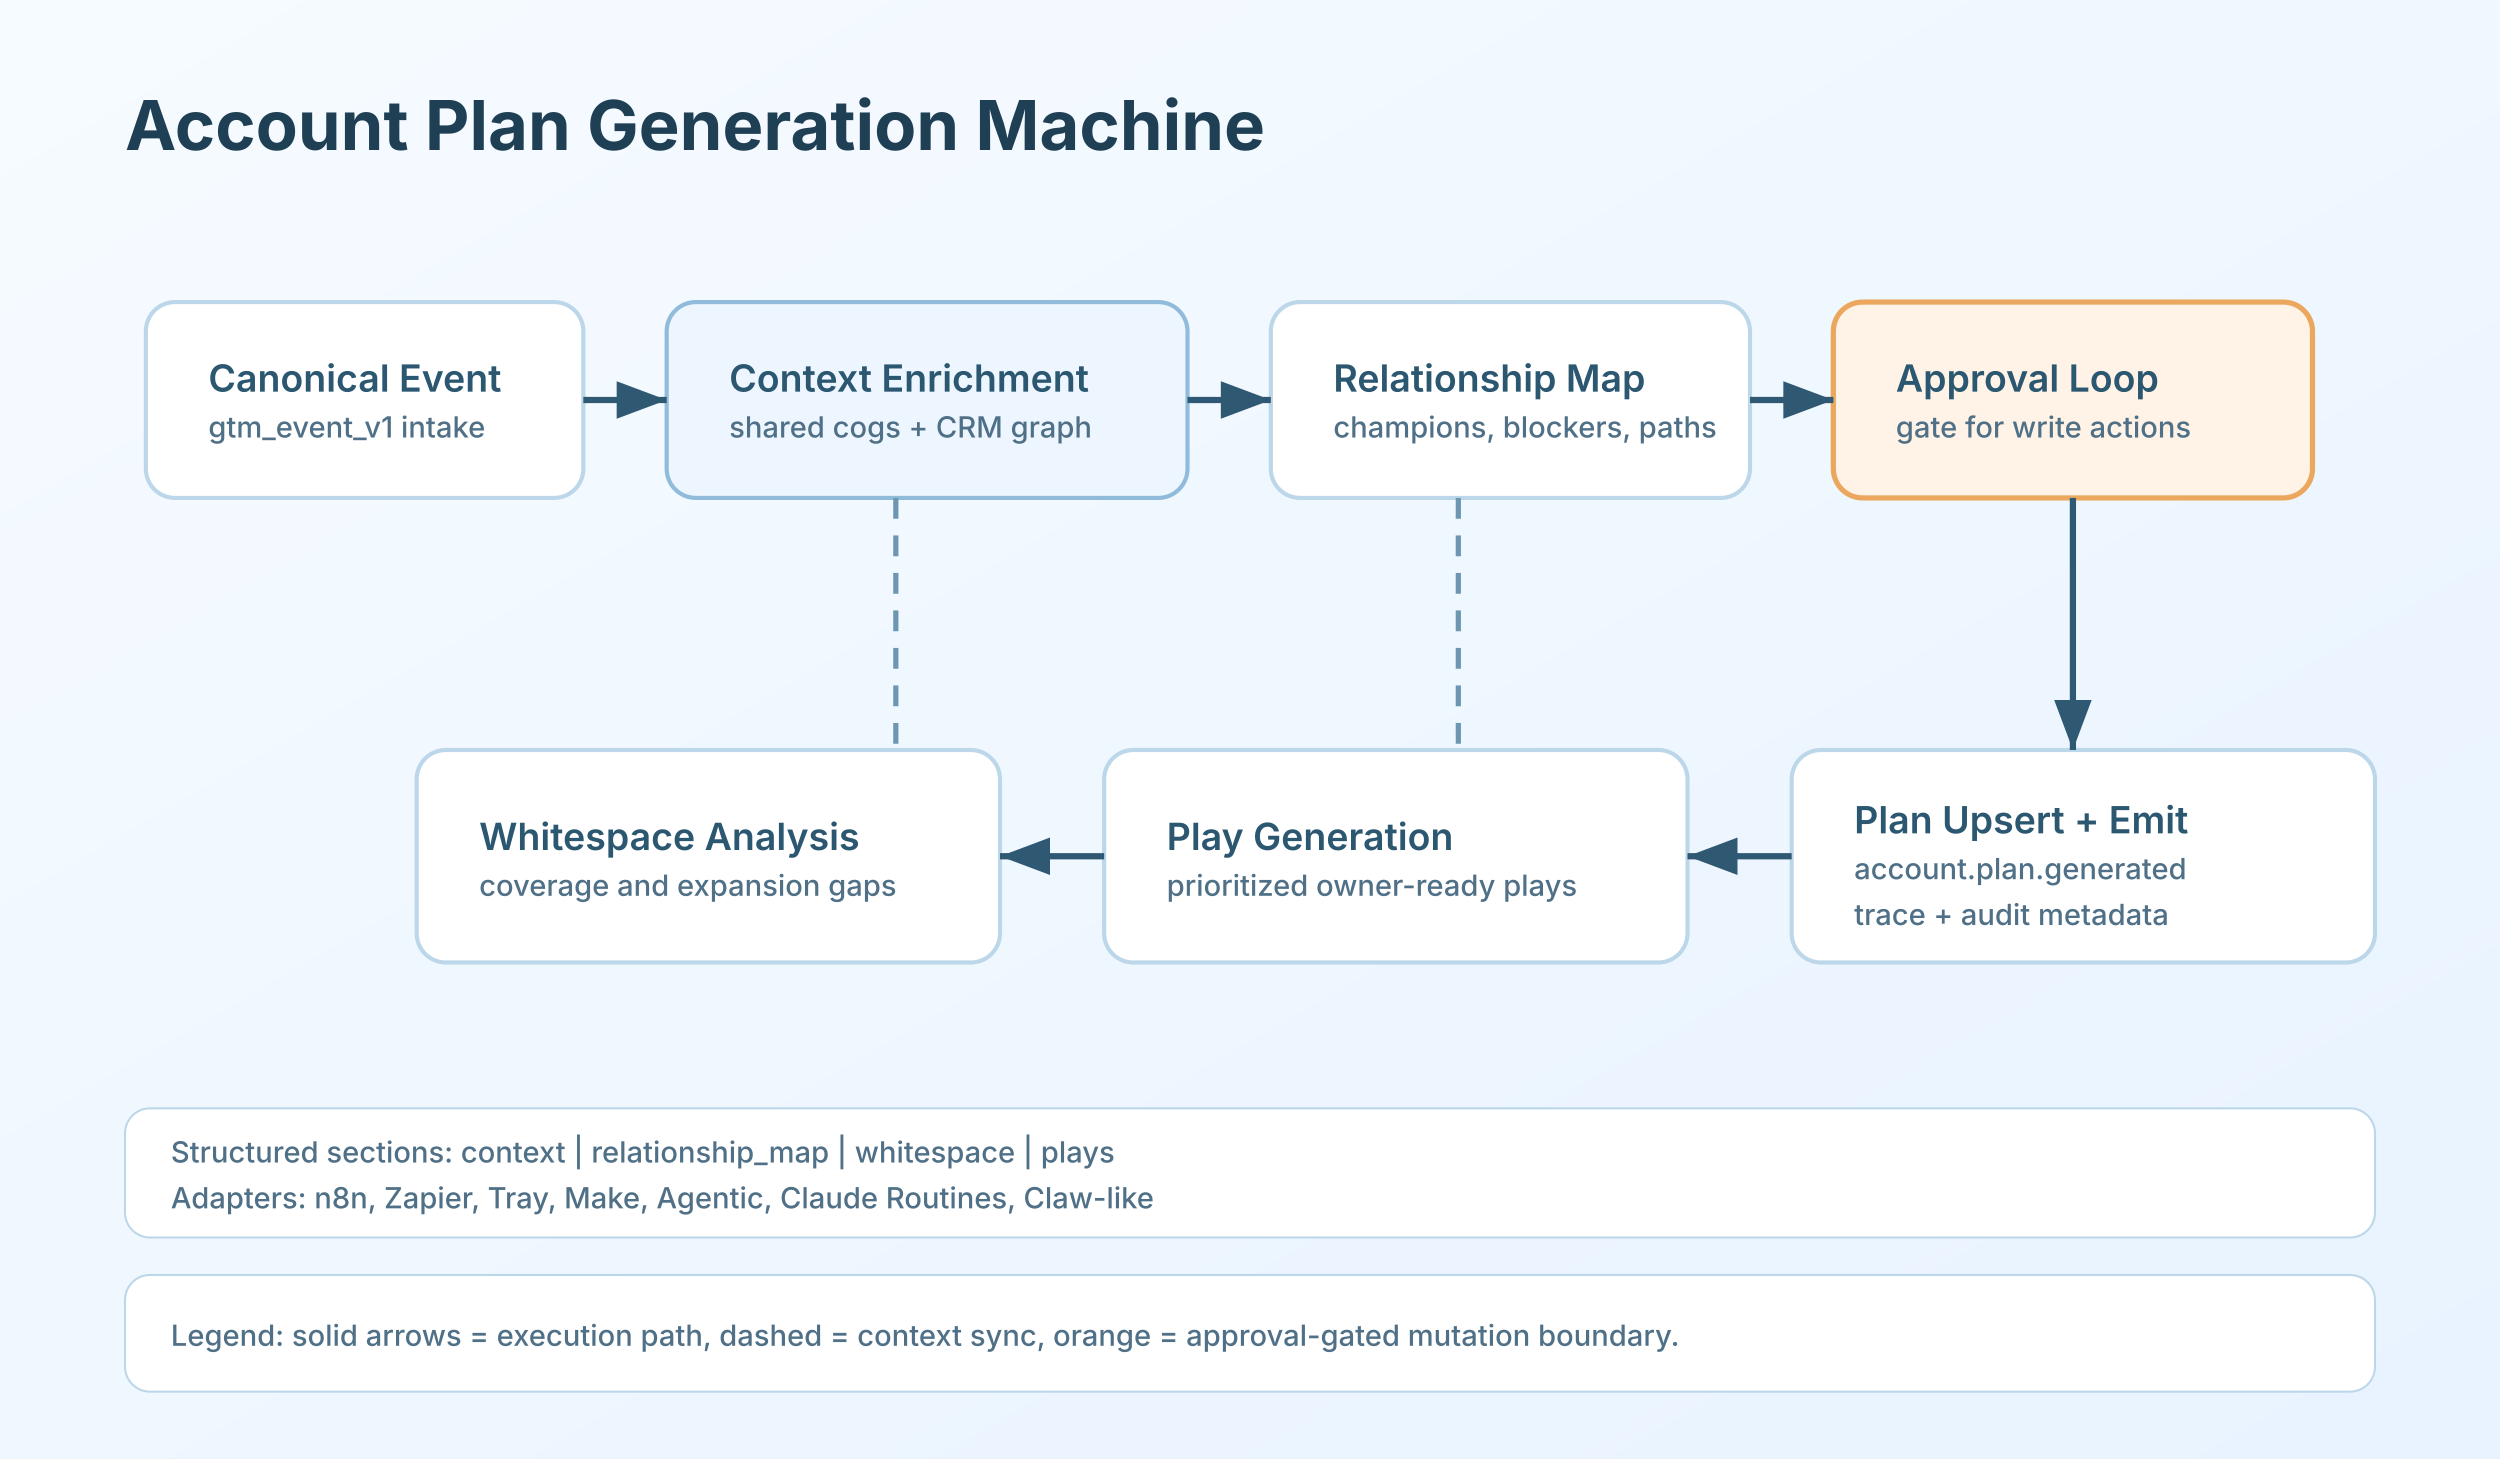
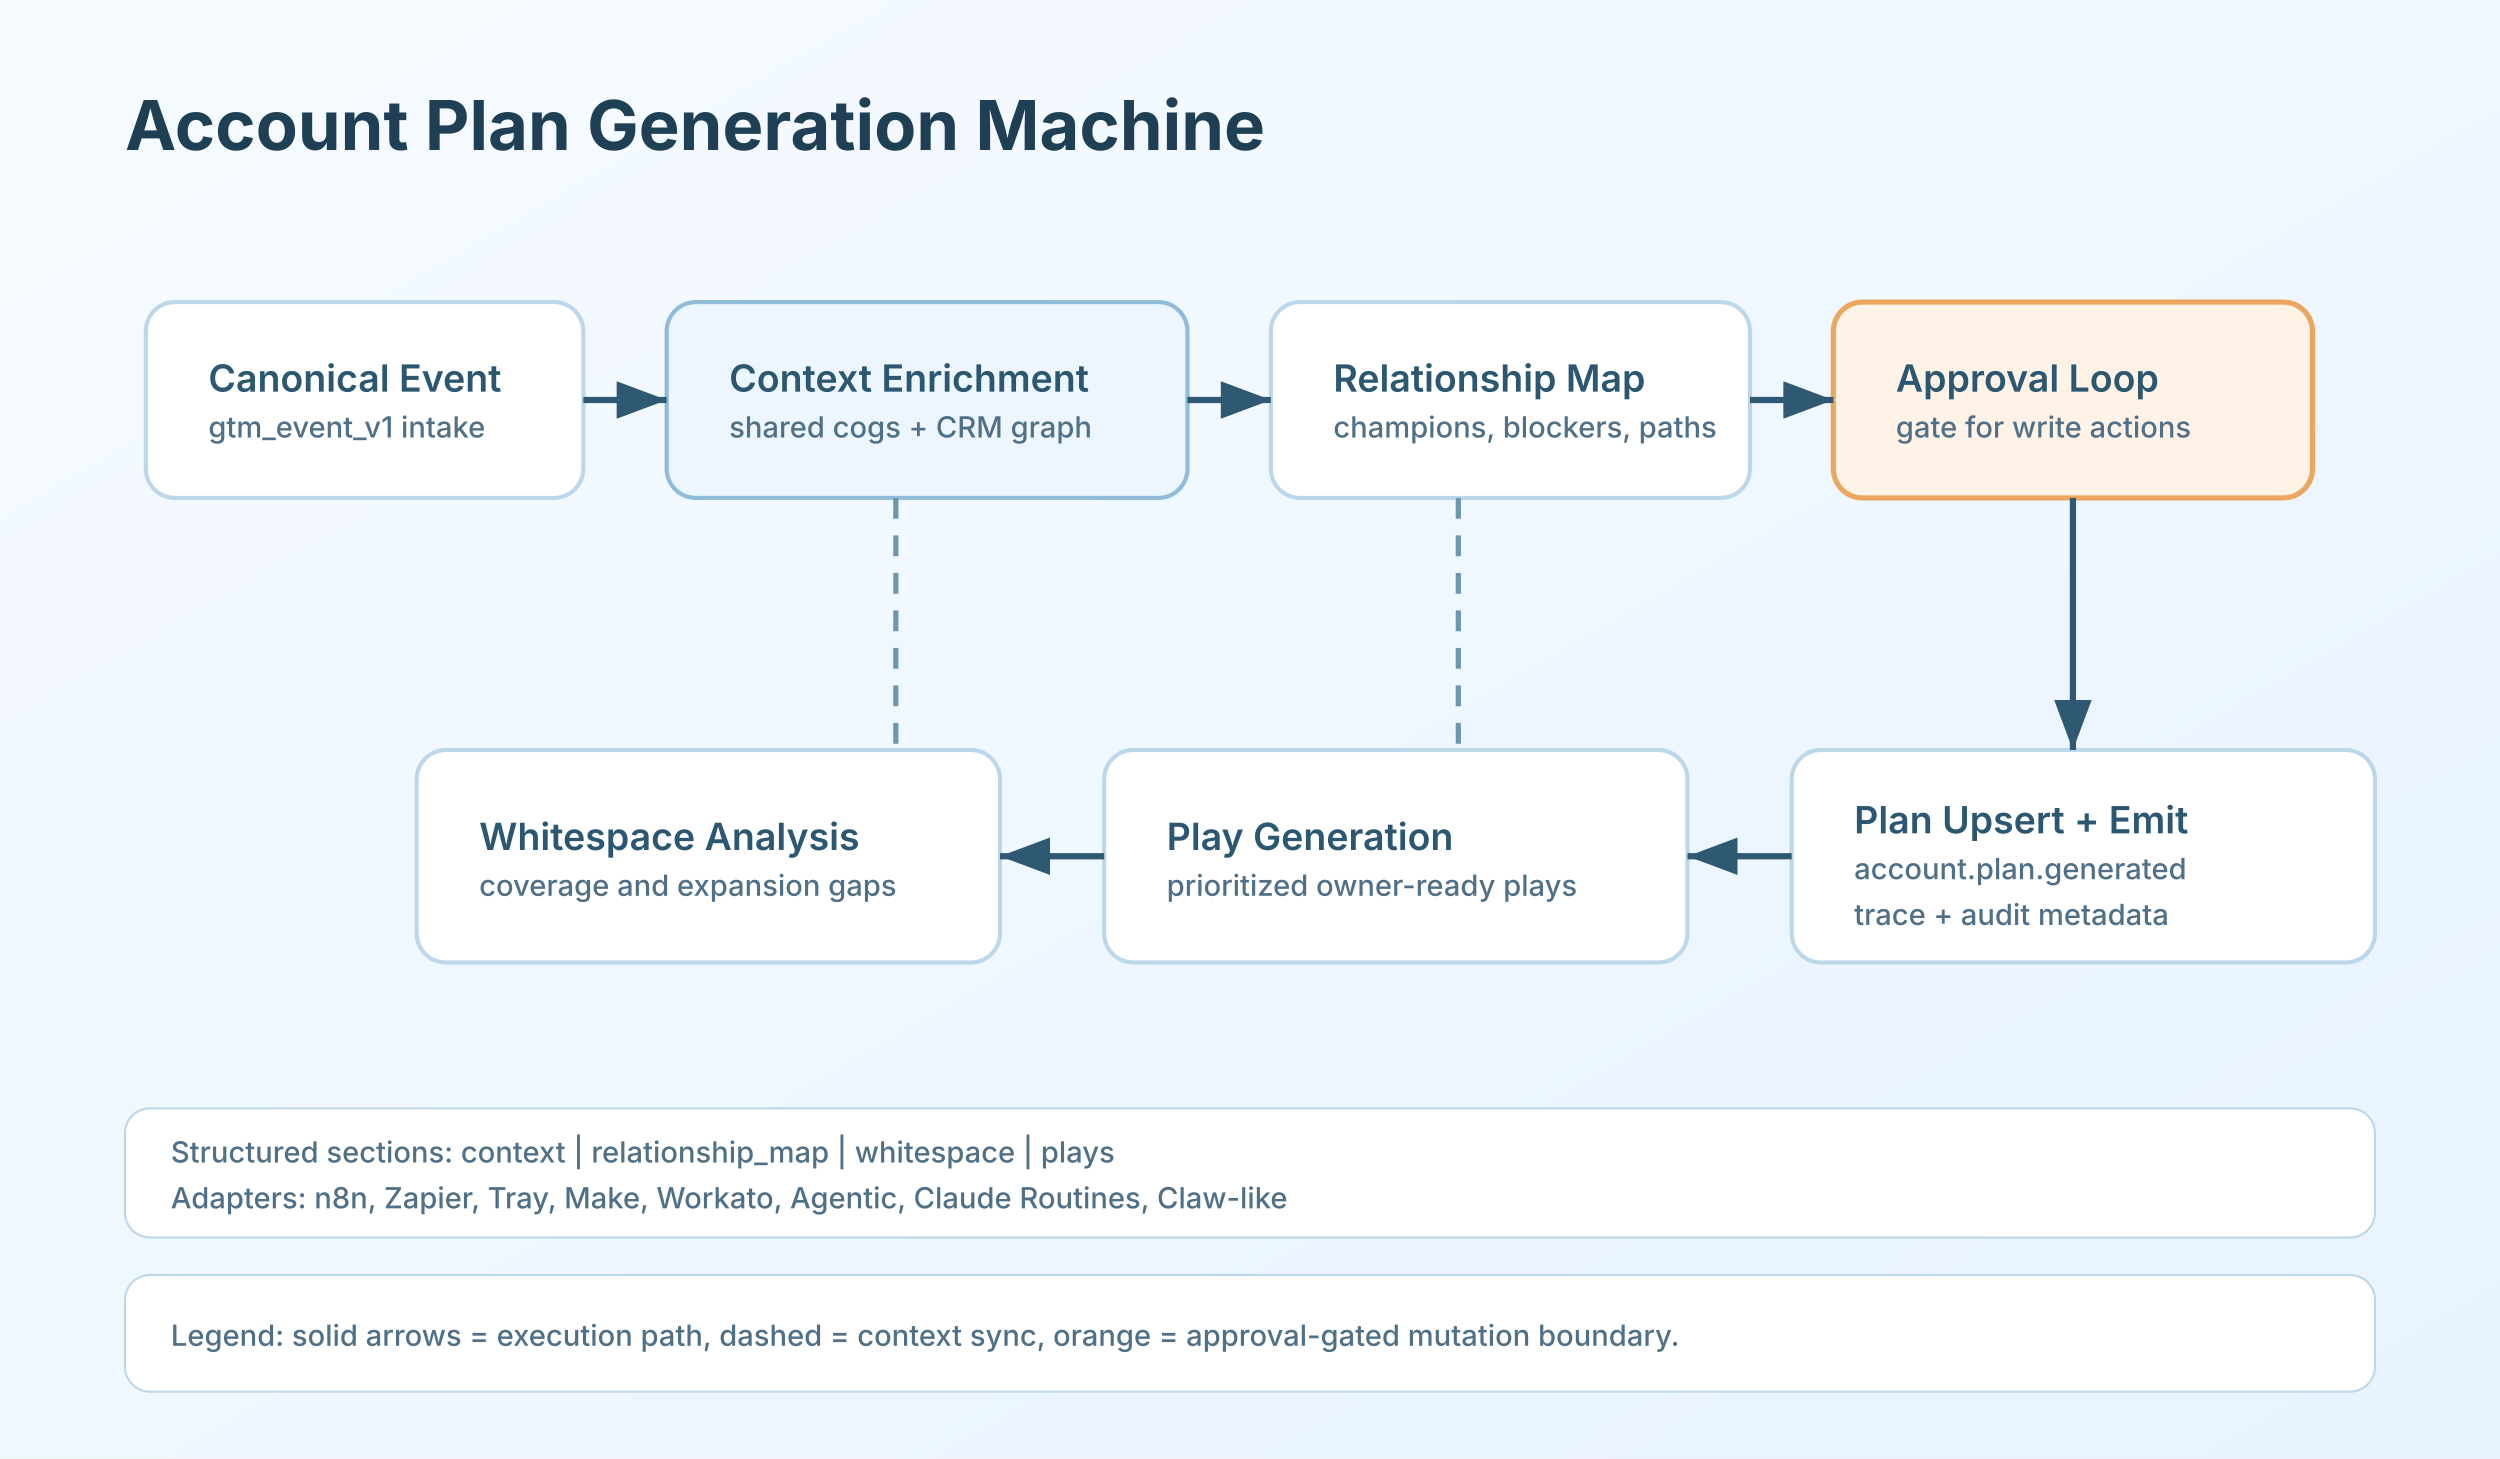
<svg xmlns="http://www.w3.org/2000/svg" width="1200" height="700" viewBox="0 0 1200 700" role="img" aria-labelledby="title desc">
  <defs>
    <linearGradient id="bg" x1="0" y1="0" x2="1" y2="1">
      <stop offset="0%" stop-color="#f6fbff" />
      <stop offset="100%" stop-color="#e8f3ff" />
    </linearGradient>
    <marker id="arrow" markerWidth="10" markerHeight="10" refX="8" refY="3" orient="auto">
      <path d="M0,0 L8,3 L0,6 Z" fill="#2f5873" />
    </marker>
    <style>
      .t{font:700 33px 'Inter', 'Segoe UI', sans-serif; fill:#1f3f54}
      .l{font:600 18px 'Inter', 'Segoe UI', sans-serif; fill:#2b5771}
      .m{font:500 14px 'Inter', 'Segoe UI', sans-serif; fill:#4f7086}
      .n{fill:#ffffff; stroke:#bdd7ea; stroke-width:2}
      .a{fill:#edf6ff; stroke:#90bbda; stroke-width:2}
      .g{fill:#fff3e7; stroke:#eca75f; stroke-width:2.5}
      .f{stroke:#2f5873; stroke-width:3; fill:none; marker-end:url(#arrow)}
      .p{stroke:#6d96b0; stroke-width:2.5; stroke-dasharray:10 8; fill:none}
    </style>
  </defs>
  <rect width="1200" height="700" fill="url(#bg)" />
  <text x="60" y="72" class="t">Account Plan Generation Machine</text>
  <rect x="70" y="145" width="210" height="94" rx="14" class="n" />
  <text x="100" y="188" class="l">Canonical Event</text>
  <text x="100" y="210" class="m">gtm_event_v1 intake</text>
  <rect x="320" y="145" width="250" height="94" rx="14" class="a" />
  <text x="350" y="188" class="l">Context Enrichment</text>
  <text x="350" y="210" class="m">shared cogs + CRM graph</text>
  <rect x="610" y="145" width="230" height="94" rx="14" class="n" />
  <text x="640" y="188" class="l">Relationship Map</text>
  <text x="640" y="210" class="m">champions, blockers, paths</text>
  <rect x="880" y="145" width="230" height="94" rx="14" class="g" />
  <text x="910" y="188" class="l">Approval Loop</text>
  <text x="910" y="210" class="m">gate for write actions</text>
  <rect x="200" y="360" width="280" height="102" rx="14" class="n" />
  <text x="230" y="408" class="l">Whitespace Analysis</text>
  <text x="230" y="430" class="m">coverage and expansion gaps</text>
  <rect x="530" y="360" width="280" height="102" rx="14" class="n" />
  <text x="560" y="408" class="l">Play Generation</text>
  <text x="560" y="430" class="m">prioritized owner-ready plays</text>
  <rect x="860" y="360" width="280" height="102" rx="14" class="n" />
  <text x="890" y="400" class="l">Plan Upsert + Emit</text>
  <text x="890" y="422" class="m">account.plan.generated</text>
  <text x="890" y="444" class="m">trace + audit metadata</text>
  <path d="M280 192 L320 192" class="f" />
  <path d="M570 192 L610 192" class="f" />
  <path d="M840 192 L880 192" class="f" />
  <path d="M995 239 L995 360" class="f" />
  <path d="M430 239 L430 360" class="p" />
  <path d="M700 239 L700 360" class="p" />
  <path d="M860 411 L810 411" class="f" />
  <path d="M530 411 L480 411" class="f" />
  <rect x="60" y="532" width="1080" height="62" rx="12" fill="#ffffff" stroke="#bdd7ea" />
  <text x="82" y="558" class="m">Structured sections: context | relationship_map | whitespace | plays</text>
-   <text x="82" y="580" class="m">Adapters: n8n, Zapier, Tray, Make, Agentic, Claude Routines, Claw-like</text>
+   <text x="82" y="580" class="m">Adapters: n8n, Zapier, Tray, Make, Workato, Agentic, Claude Routines, Claw-like</text>
  <rect x="60" y="612" width="1080" height="56" rx="12" fill="#ffffff" stroke="#bdd7ea" />
  <text x="82" y="646" class="m">Legend: solid arrows = execution path, dashed = context sync, orange = approval-gated mutation boundary.</text>
</svg>
